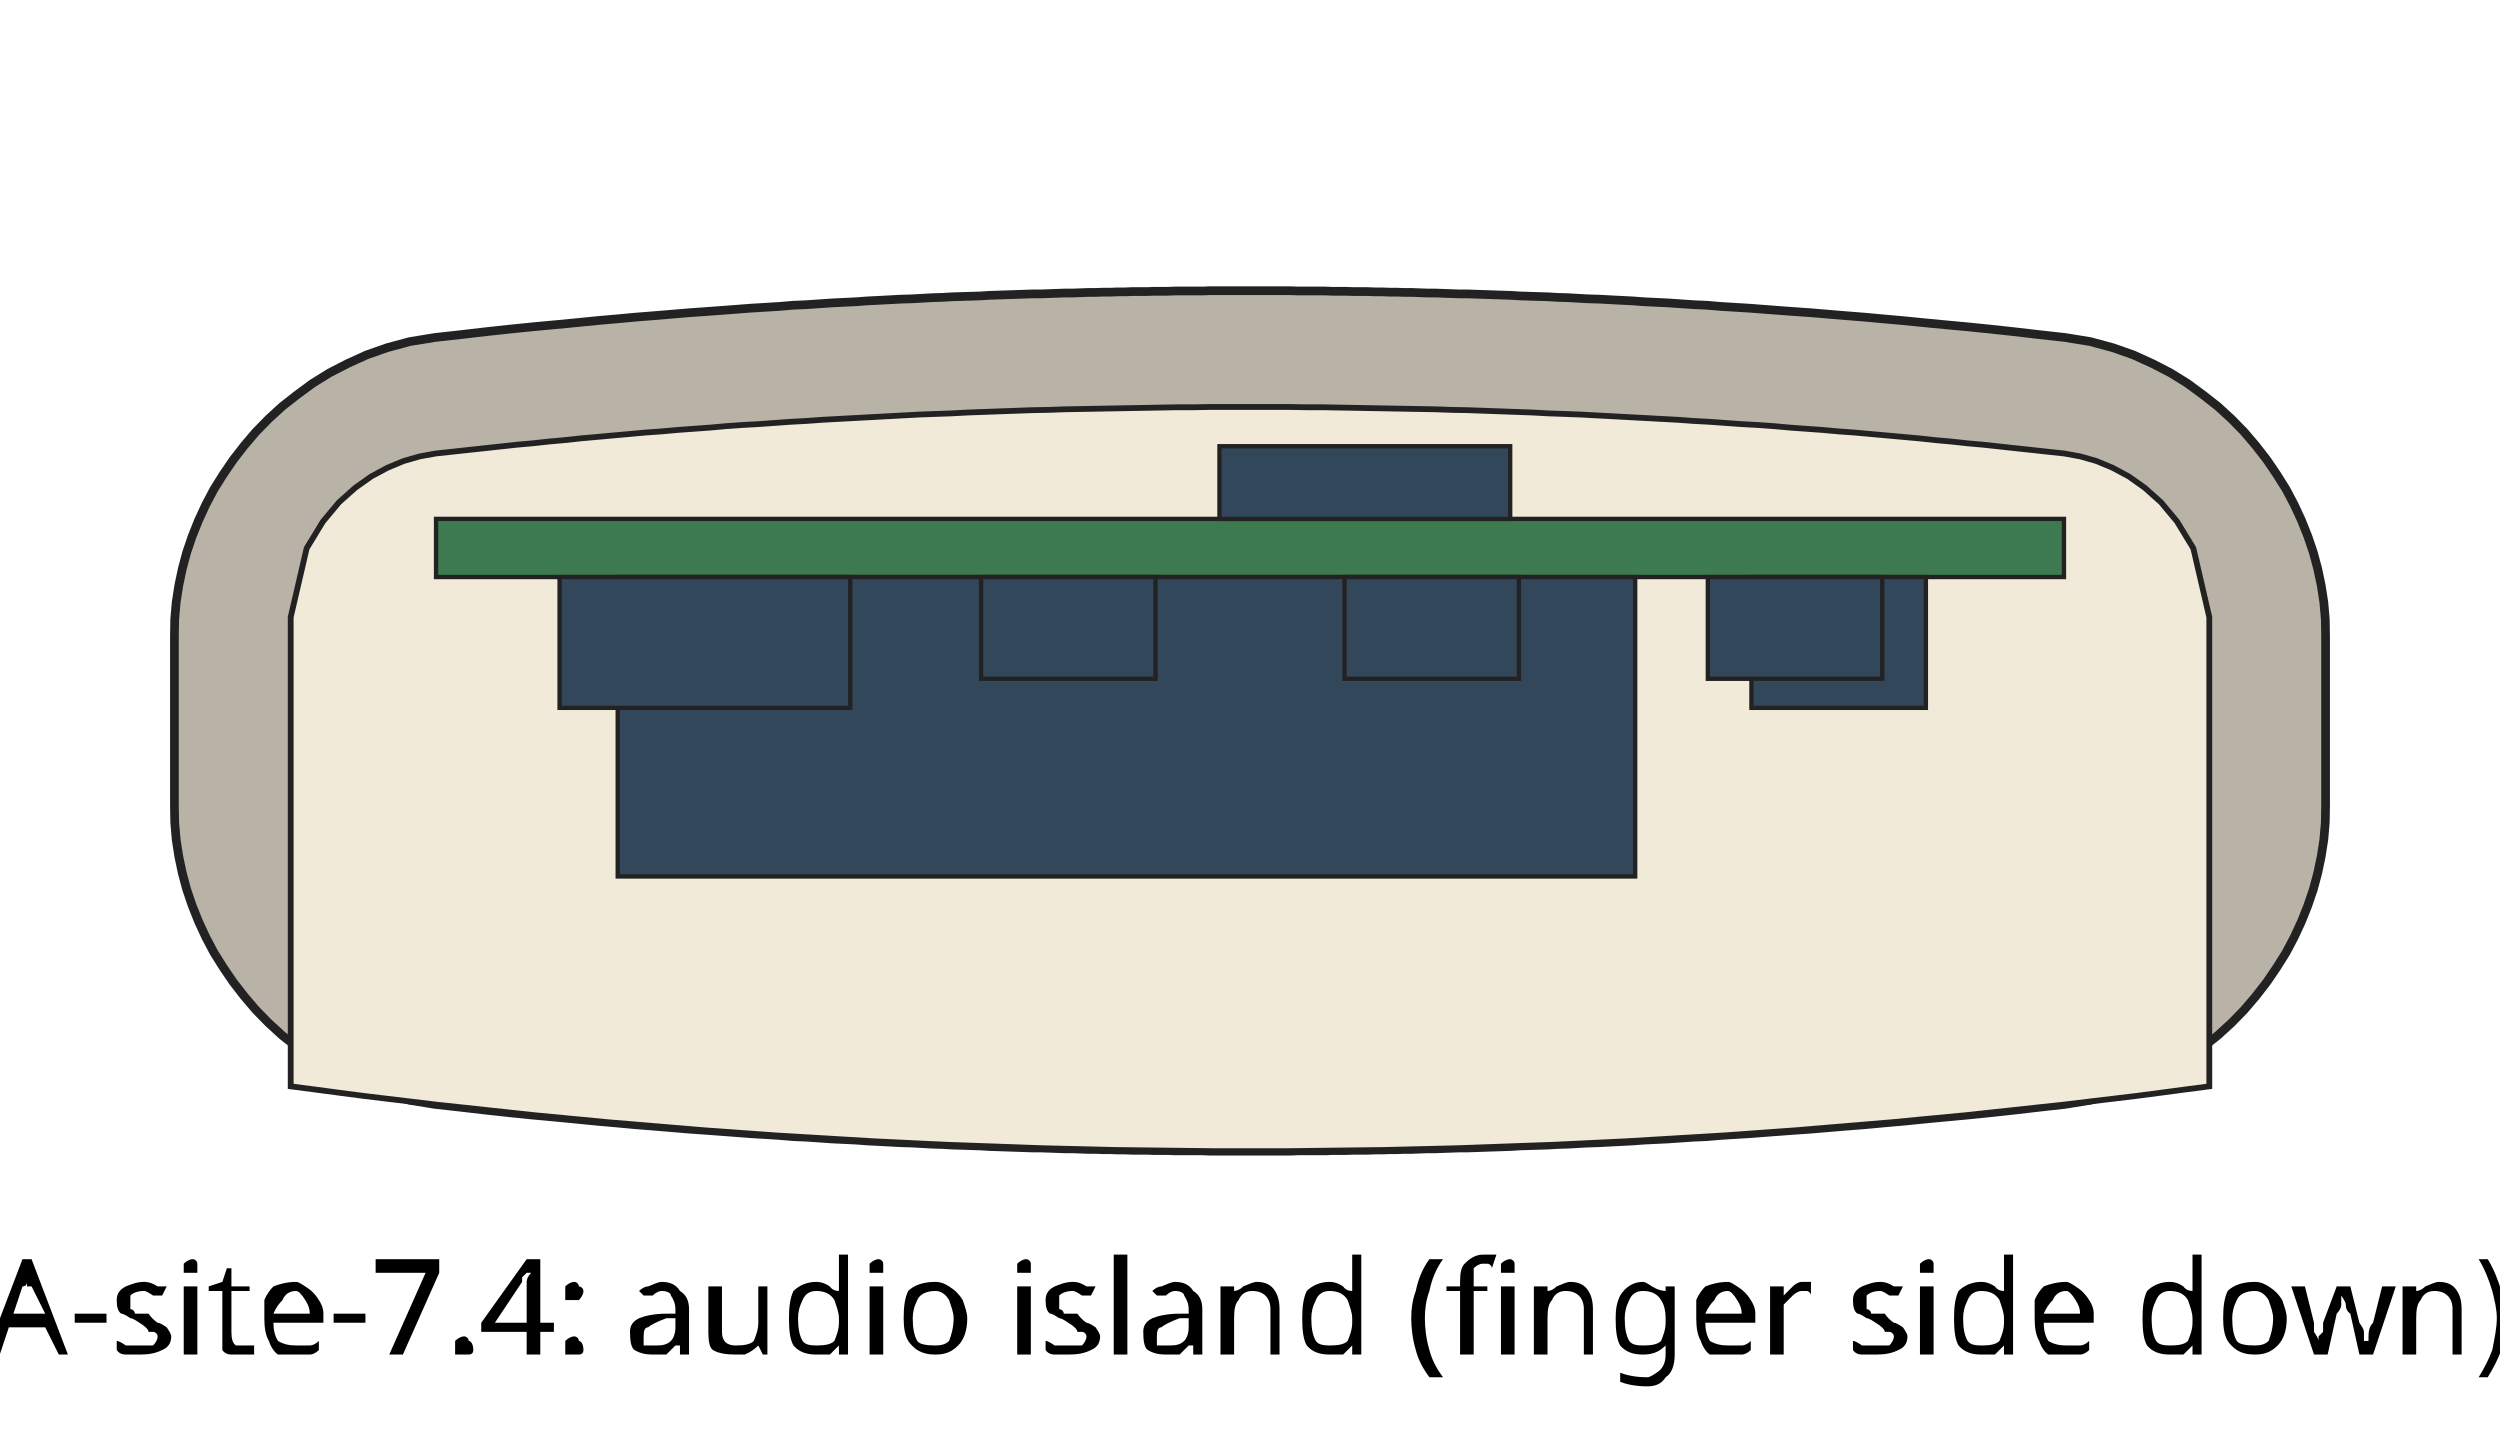
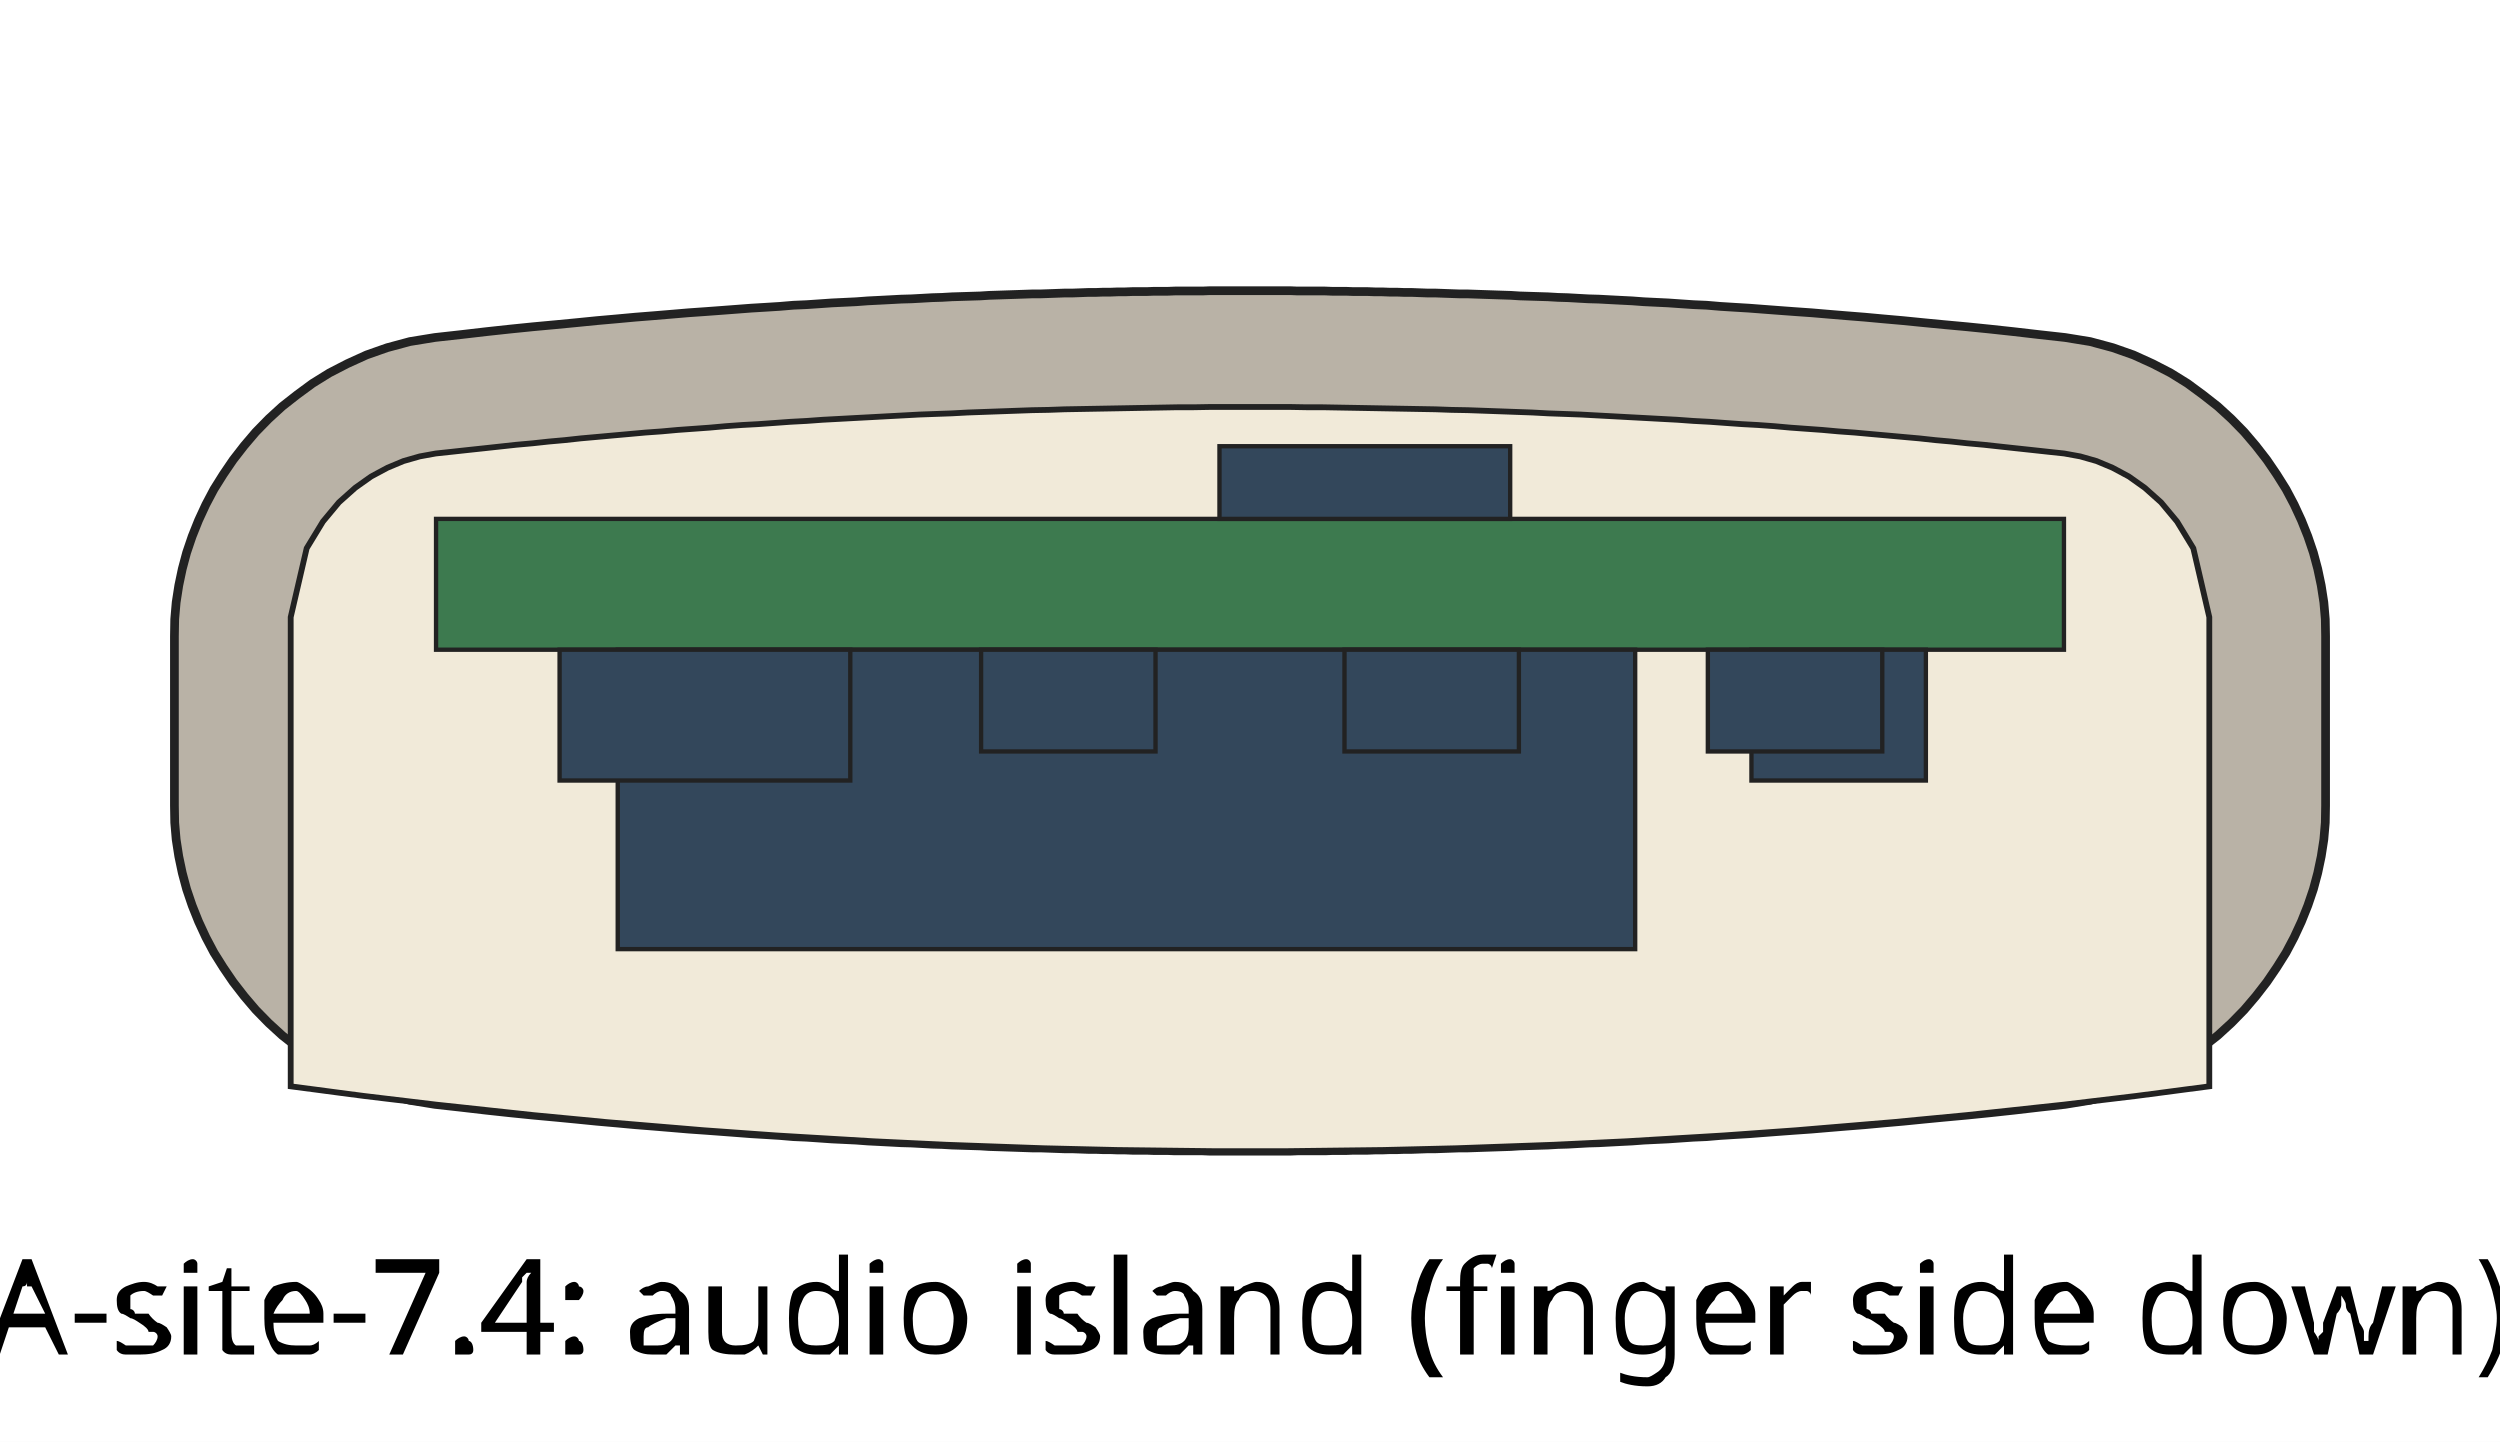
<svg xmlns="http://www.w3.org/2000/svg" viewBox="-4.30 -2.48 8.60 4.96" width="640" font-family="sans-serif">
  <rect x="-4.30" y="-2.48" width="8.60" height="4.96" fill="#fff" />
  <polygon points="0.000,-1.480 0.023,-1.480 0.047,-1.480 0.070,-1.480 0.093,-1.480 0.116,-1.480 0.140,-1.480 0.163,-1.479 0.187,-1.479 0.211,-1.479 0.234,-1.479 0.258,-1.479 0.282,-1.478 0.306,-1.478 0.330,-1.478 0.355,-1.477 0.379,-1.477 0.404,-1.477 0.429,-1.476 0.454,-1.476 0.479,-1.475 0.505,-1.475 0.531,-1.474 0.557,-1.474 0.583,-1.473 0.610,-1.472 0.637,-1.472 0.664,-1.471 0.692,-1.470 0.720,-1.469 0.748,-1.469 0.777,-1.468 0.806,-1.467 0.836,-1.466 0.866,-1.465 0.897,-1.464 0.928,-1.462 0.960,-1.461 0.992,-1.460 1.025,-1.459 1.059,-1.457 1.093,-1.456 1.128,-1.454 1.164,-1.452 1.200,-1.451 1.237,-1.449 1.275,-1.447 1.315,-1.445 1.355,-1.442 1.396,-1.440 1.438,-1.438 1.481,-1.435 1.525,-1.432 1.571,-1.430 1.618,-1.426 1.666,-1.423 1.716,-1.420 1.768,-1.416 1.821,-1.412 1.875,-1.408 1.932,-1.404 1.991,-1.399 2.051,-1.394 2.114,-1.389 2.179,-1.383 2.247,-1.377 2.317,-1.370 2.390,-1.363 2.466,-1.356 2.545,-1.348 2.628,-1.339 2.714,-1.329 2.804,-1.319 2.890,-1.305 2.968,-1.284 3.039,-1.259 3.105,-1.229 3.167,-1.197 3.225,-1.161 3.278,-1.122 3.329,-1.082 3.376,-1.039 3.420,-0.994 3.460,-0.947 3.498,-0.898 3.532,-0.848 3.564,-0.797 3.592,-0.744 3.617,-0.690 3.639,-0.635 3.658,-0.579 3.673,-0.523 3.685,-0.466 3.694,-0.408 3.699,-0.350 3.700,-0.291 3.700,-0.233 3.700,-0.174 3.700,-0.116 3.700,-0.058 3.700,-0.000 3.700,0.058 3.700,0.116 3.700,0.174 3.700,0.233 3.700,0.291 3.699,0.350 3.694,0.408 3.685,0.466 3.673,0.523 3.658,0.579 3.639,0.635 3.617,0.690 3.592,0.744 3.564,0.797 3.532,0.848 3.498,0.898 3.460,0.947 3.420,0.994 3.376,1.039 3.329,1.082 3.278,1.122 3.225,1.161 3.167,1.197 3.105,1.229 3.039,1.259 2.968,1.284 2.890,1.305 2.804,1.319 2.714,1.329 2.628,1.339 2.545,1.348 2.466,1.356 2.390,1.363 2.317,1.370 2.247,1.377 2.179,1.383 2.114,1.389 2.051,1.394 1.991,1.399 1.932,1.404 1.875,1.408 1.821,1.412 1.768,1.416 1.716,1.420 1.666,1.423 1.618,1.426 1.571,1.430 1.525,1.432 1.481,1.435 1.438,1.438 1.396,1.440 1.355,1.442 1.315,1.445 1.275,1.447 1.237,1.449 1.200,1.451 1.164,1.452 1.128,1.454 1.093,1.456 1.059,1.457 1.025,1.459 0.992,1.460 0.960,1.461 0.928,1.462 0.897,1.464 0.866,1.465 0.836,1.466 0.806,1.467 0.777,1.468 0.748,1.469 0.720,1.469 0.692,1.470 0.664,1.471 0.637,1.472 0.610,1.472 0.583,1.473 0.557,1.474 0.531,1.474 0.505,1.475 0.479,1.475 0.454,1.476 0.429,1.476 0.404,1.477 0.379,1.477 0.355,1.477 0.330,1.478 0.306,1.478 0.282,1.478 0.258,1.479 0.234,1.479 0.211,1.479 0.187,1.479 0.163,1.479 0.140,1.480 0.116,1.480 0.093,1.480 0.070,1.480 0.047,1.480 0.023,1.480 0.000,1.480 -0.023,1.480 -0.047,1.480 -0.070,1.480 -0.093,1.480 -0.116,1.480 -0.140,1.480 -0.163,1.479 -0.187,1.479 -0.211,1.479 -0.234,1.479 -0.258,1.479 -0.282,1.478 -0.306,1.478 -0.330,1.478 -0.355,1.477 -0.379,1.477 -0.404,1.477 -0.429,1.476 -0.454,1.476 -0.479,1.475 -0.505,1.475 -0.531,1.474 -0.557,1.474 -0.583,1.473 -0.610,1.472 -0.637,1.472 -0.664,1.471 -0.692,1.470 -0.720,1.469 -0.748,1.469 -0.777,1.468 -0.806,1.467 -0.836,1.466 -0.866,1.465 -0.897,1.464 -0.928,1.462 -0.960,1.461 -0.992,1.460 -1.025,1.459 -1.059,1.457 -1.093,1.456 -1.128,1.454 -1.164,1.452 -1.200,1.451 -1.237,1.449 -1.275,1.447 -1.315,1.445 -1.355,1.442 -1.396,1.440 -1.438,1.438 -1.481,1.435 -1.525,1.432 -1.571,1.430 -1.618,1.426 -1.666,1.423 -1.716,1.420 -1.768,1.416 -1.821,1.412 -1.875,1.408 -1.932,1.404 -1.991,1.399 -2.051,1.394 -2.114,1.389 -2.179,1.383 -2.247,1.377 -2.317,1.370 -2.390,1.363 -2.466,1.356 -2.545,1.348 -2.628,1.339 -2.714,1.329 -2.804,1.319 -2.890,1.305 -2.968,1.284 -3.039,1.259 -3.105,1.229 -3.167,1.197 -3.225,1.161 -3.278,1.122 -3.329,1.082 -3.376,1.039 -3.420,0.994 -3.460,0.947 -3.498,0.898 -3.532,0.848 -3.564,0.797 -3.592,0.744 -3.617,0.690 -3.639,0.635 -3.658,0.579 -3.673,0.523 -3.685,0.466 -3.694,0.408 -3.699,0.350 -3.700,0.291 -3.700,0.233 -3.700,0.174 -3.700,0.116 -3.700,0.058 -3.700,0.000 -3.700,-0.058 -3.700,-0.116 -3.700,-0.174 -3.700,-0.233 -3.700,-0.291 -3.699,-0.350 -3.694,-0.408 -3.685,-0.466 -3.673,-0.523 -3.658,-0.579 -3.639,-0.635 -3.617,-0.690 -3.592,-0.744 -3.564,-0.797 -3.532,-0.848 -3.498,-0.898 -3.460,-0.947 -3.420,-0.994 -3.376,-1.039 -3.329,-1.082 -3.278,-1.122 -3.225,-1.161 -3.167,-1.197 -3.105,-1.229 -3.039,-1.259 -2.968,-1.284 -2.890,-1.305 -2.804,-1.319 -2.714,-1.329 -2.628,-1.339 -2.545,-1.348 -2.466,-1.356 -2.390,-1.363 -2.317,-1.370 -2.247,-1.377 -2.179,-1.383 -2.114,-1.389 -2.051,-1.394 -1.991,-1.399 -1.932,-1.404 -1.875,-1.408 -1.821,-1.412 -1.768,-1.416 -1.716,-1.420 -1.666,-1.423 -1.618,-1.426 -1.571,-1.430 -1.525,-1.432 -1.481,-1.435 -1.438,-1.438 -1.396,-1.440 -1.355,-1.442 -1.315,-1.445 -1.275,-1.447 -1.237,-1.449 -1.200,-1.451 -1.164,-1.452 -1.128,-1.454 -1.093,-1.456 -1.059,-1.457 -1.025,-1.459 -0.992,-1.460 -0.960,-1.461 -0.928,-1.462 -0.897,-1.464 -0.866,-1.465 -0.836,-1.466 -0.806,-1.467 -0.777,-1.468 -0.748,-1.469 -0.720,-1.469 -0.692,-1.470 -0.664,-1.471 -0.637,-1.472 -0.610,-1.472 -0.583,-1.473 -0.557,-1.474 -0.531,-1.474 -0.505,-1.475 -0.479,-1.475 -0.454,-1.476 -0.429,-1.476 -0.404,-1.477 -0.379,-1.477 -0.355,-1.477 -0.330,-1.478 -0.306,-1.478 -0.282,-1.478 -0.258,-1.479 -0.234,-1.479 -0.211,-1.479 -0.187,-1.479 -0.163,-1.479 -0.140,-1.480 -0.116,-1.480 -0.093,-1.480 -0.070,-1.480 -0.047,-1.480 -0.023,-1.480" fill="#b9b2a6" stroke="#222" stroke-width="0.03" />
  <polygon points="-3.300,-0.357 -3.245,-0.594 -3.189,-0.686 -3.134,-0.752 -3.078,-0.802 -3.023,-0.841 -2.967,-0.871 -2.912,-0.894 -2.856,-0.910 -2.801,-0.920 -2.745,-0.926 -2.690,-0.932 -2.634,-0.938 -2.579,-0.944 -2.524,-0.950 -2.468,-0.955 -2.413,-0.961 -2.357,-0.966 -2.302,-0.972 -2.246,-0.977 -2.191,-0.982 -2.135,-0.987 -2.080,-0.992 -2.024,-0.996 -1.969,-1.001 -1.913,-1.005 -1.858,-1.009 -1.803,-1.014 -1.747,-1.018 -1.692,-1.021 -1.636,-1.025 -1.581,-1.029 -1.525,-1.032 -1.470,-1.036 -1.414,-1.039 -1.359,-1.042 -1.303,-1.045 -1.248,-1.048 -1.192,-1.051 -1.137,-1.054 -1.082,-1.056 -1.026,-1.058 -0.971,-1.061 -0.915,-1.063 -0.860,-1.065 -0.804,-1.067 -0.749,-1.069 -0.693,-1.070 -0.638,-1.072 -0.582,-1.073 -0.527,-1.074 -0.471,-1.075 -0.416,-1.076 -0.361,-1.077 -0.305,-1.078 -0.250,-1.079 -0.194,-1.079 -0.139,-1.080 -0.083,-1.080 -0.028,-1.080 0.028,-1.080 0.083,-1.080 0.139,-1.080 0.194,-1.079 0.250,-1.079 0.305,-1.078 0.361,-1.077 0.416,-1.076 0.471,-1.075 0.527,-1.074 0.582,-1.073 0.638,-1.072 0.693,-1.070 0.749,-1.069 0.804,-1.067 0.860,-1.065 0.915,-1.063 0.971,-1.061 1.026,-1.058 1.082,-1.056 1.137,-1.054 1.192,-1.051 1.248,-1.048 1.303,-1.045 1.359,-1.042 1.414,-1.039 1.470,-1.036 1.525,-1.032 1.581,-1.029 1.636,-1.025 1.692,-1.021 1.747,-1.018 1.803,-1.014 1.858,-1.009 1.913,-1.005 1.969,-1.001 2.024,-0.996 2.080,-0.992 2.135,-0.987 2.191,-0.982 2.246,-0.977 2.302,-0.972 2.357,-0.966 2.413,-0.961 2.468,-0.955 2.524,-0.950 2.579,-0.944 2.634,-0.938 2.690,-0.932 2.745,-0.926 2.801,-0.920 2.856,-0.910 2.912,-0.894 2.967,-0.871 3.023,-0.841 3.078,-0.802 3.134,-0.752 3.189,-0.686 3.245,-0.594 3.300,-0.357 3.300,1.257 3.216,1.268 3.133,1.279 3.049,1.290 2.966,1.300 2.882,1.310 2.799,1.320 2.715,1.329 2.632,1.338 2.548,1.347 2.465,1.356 2.381,1.364 2.297,1.372 2.214,1.380 2.130,1.387 2.047,1.394 1.963,1.401 1.880,1.408 1.796,1.414 1.713,1.420 1.629,1.426 1.546,1.431 1.462,1.436 1.378,1.441 1.295,1.446 1.211,1.450 1.128,1.454 1.044,1.458 0.961,1.461 0.877,1.464 0.794,1.467 0.710,1.470 0.627,1.472 0.543,1.474 0.459,1.476 0.376,1.477 0.292,1.478 0.209,1.479 0.125,1.480 0.042,1.480 -0.042,1.480 -0.125,1.480 -0.209,1.479 -0.292,1.478 -0.376,1.477 -0.459,1.476 -0.543,1.474 -0.627,1.472 -0.710,1.470 -0.794,1.467 -0.877,1.464 -0.961,1.461 -1.044,1.458 -1.128,1.454 -1.211,1.450 -1.295,1.446 -1.378,1.441 -1.462,1.436 -1.546,1.431 -1.629,1.426 -1.713,1.420 -1.796,1.414 -1.880,1.408 -1.963,1.401 -2.047,1.394 -2.130,1.387 -2.214,1.380 -2.297,1.372 -2.381,1.364 -2.465,1.356 -2.548,1.347 -2.632,1.338 -2.715,1.329 -2.799,1.320 -2.882,1.310 -2.966,1.300 -3.049,1.290 -3.133,1.279 -3.216,1.268 -3.300,1.257" fill="#f1ead9" stroke="#222" stroke-width="0.02" />
-   <polygon points="-2.800,-0.495 -2.800,-0.695 2.800,-0.695 2.800,-0.495" fill="#3d7a4f" stroke="#222" stroke-width="0.015" />
-   <polygon points="-2.175,0.535 -2.175,-0.495 1.325,-0.495 1.325,0.535" fill="#33475b" stroke="#222" stroke-width="0.015" />
-   <polygon points="1.725,-0.045 1.725,-0.495 2.325,-0.495 2.325,-0.045" fill="#33475b" stroke="#222" stroke-width="0.015" />
-   <polygon points="-2.375,-0.045 -2.375,-0.495 -1.375,-0.495 -1.375,-0.045" fill="#33475b" stroke="#222" stroke-width="0.015" />
-   <polygon points="-0.925,-0.145 -0.925,-0.495 -0.325,-0.495 -0.325,-0.145" fill="#33475b" stroke="#222" stroke-width="0.015" />
-   <polygon points="0.325,-0.145 0.325,-0.495 0.925,-0.495 0.925,-0.145" fill="#33475b" stroke="#222" stroke-width="0.015" />
-   <polygon points="1.575,-0.145 1.575,-0.495 2.175,-0.495 2.175,-0.145" fill="#33475b" stroke="#222" stroke-width="0.015" />
+   <polygon points="-2.800,-0.245 -2.800,-0.695 2.800,-0.695 2.800,-0.245" fill="#3d7a4f" stroke="#222" stroke-width="0.015" />
+   <polygon points="-2.175,0.785 -2.175,-0.245 1.325,-0.245 1.325,0.785" fill="#33475b" stroke="#222" stroke-width="0.015" />
+   <polygon points="1.725,0.205 1.725,-0.245 2.325,-0.245 2.325,0.205" fill="#33475b" stroke="#222" stroke-width="0.015" />
+   <polygon points="-2.375,0.205 -2.375,-0.245 -1.375,-0.245 -1.375,0.205" fill="#33475b" stroke="#222" stroke-width="0.015" />
+   <polygon points="-0.925,0.105 -0.925,-0.245 -0.325,-0.245 -0.325,0.105" fill="#33475b" stroke="#222" stroke-width="0.015" />
+   <polygon points="0.325,0.105 0.325,-0.245 0.925,-0.245 0.925,0.105" fill="#33475b" stroke="#222" stroke-width="0.015" />
+   <polygon points="1.575,0.105 1.575,-0.245 2.175,-0.245 2.175,0.105" fill="#33475b" stroke="#222" stroke-width="0.015" />
  <polygon points="-0.105,-0.695 -0.105,-0.945 0.895,-0.945 0.895,-0.695" fill="#33475b" stroke="#222" stroke-width="0.015" />
  <text x="0" y="2.18" font-size="0.45" text-anchor="middle">A-site-7.4: audio island (finger side down)</text>
</svg>
